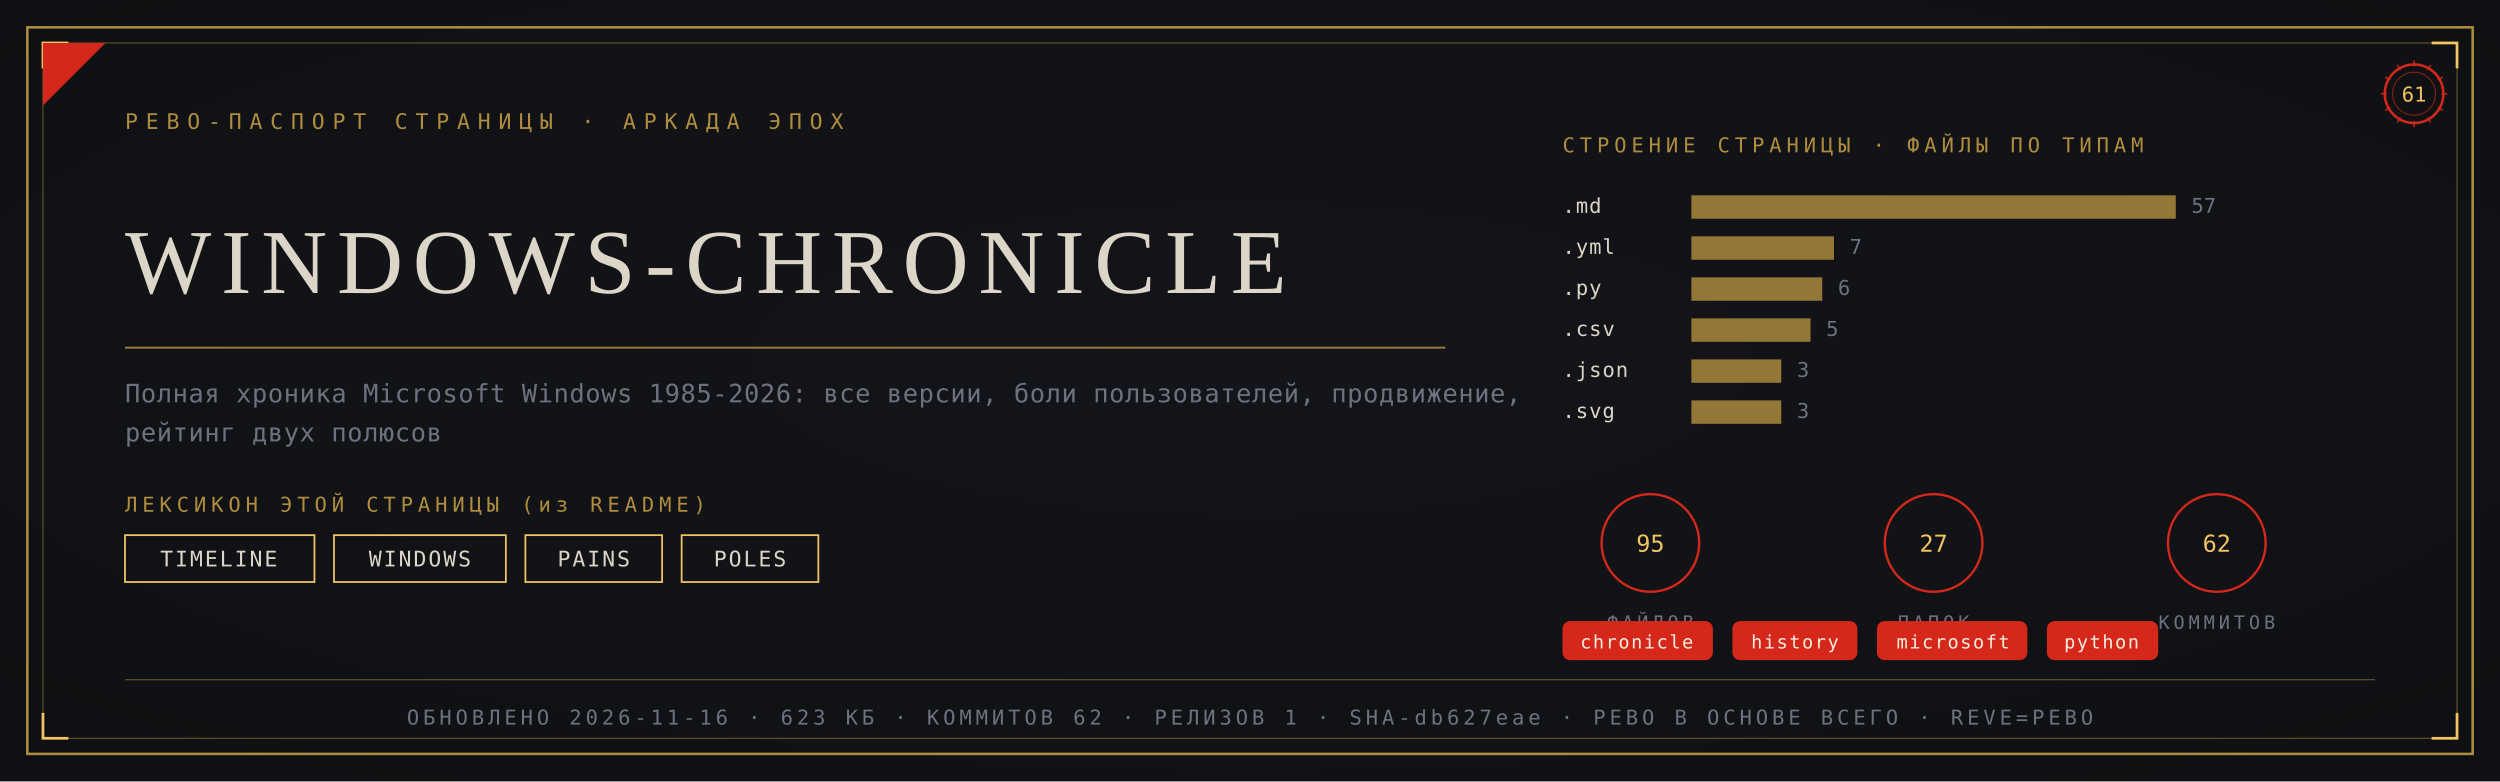
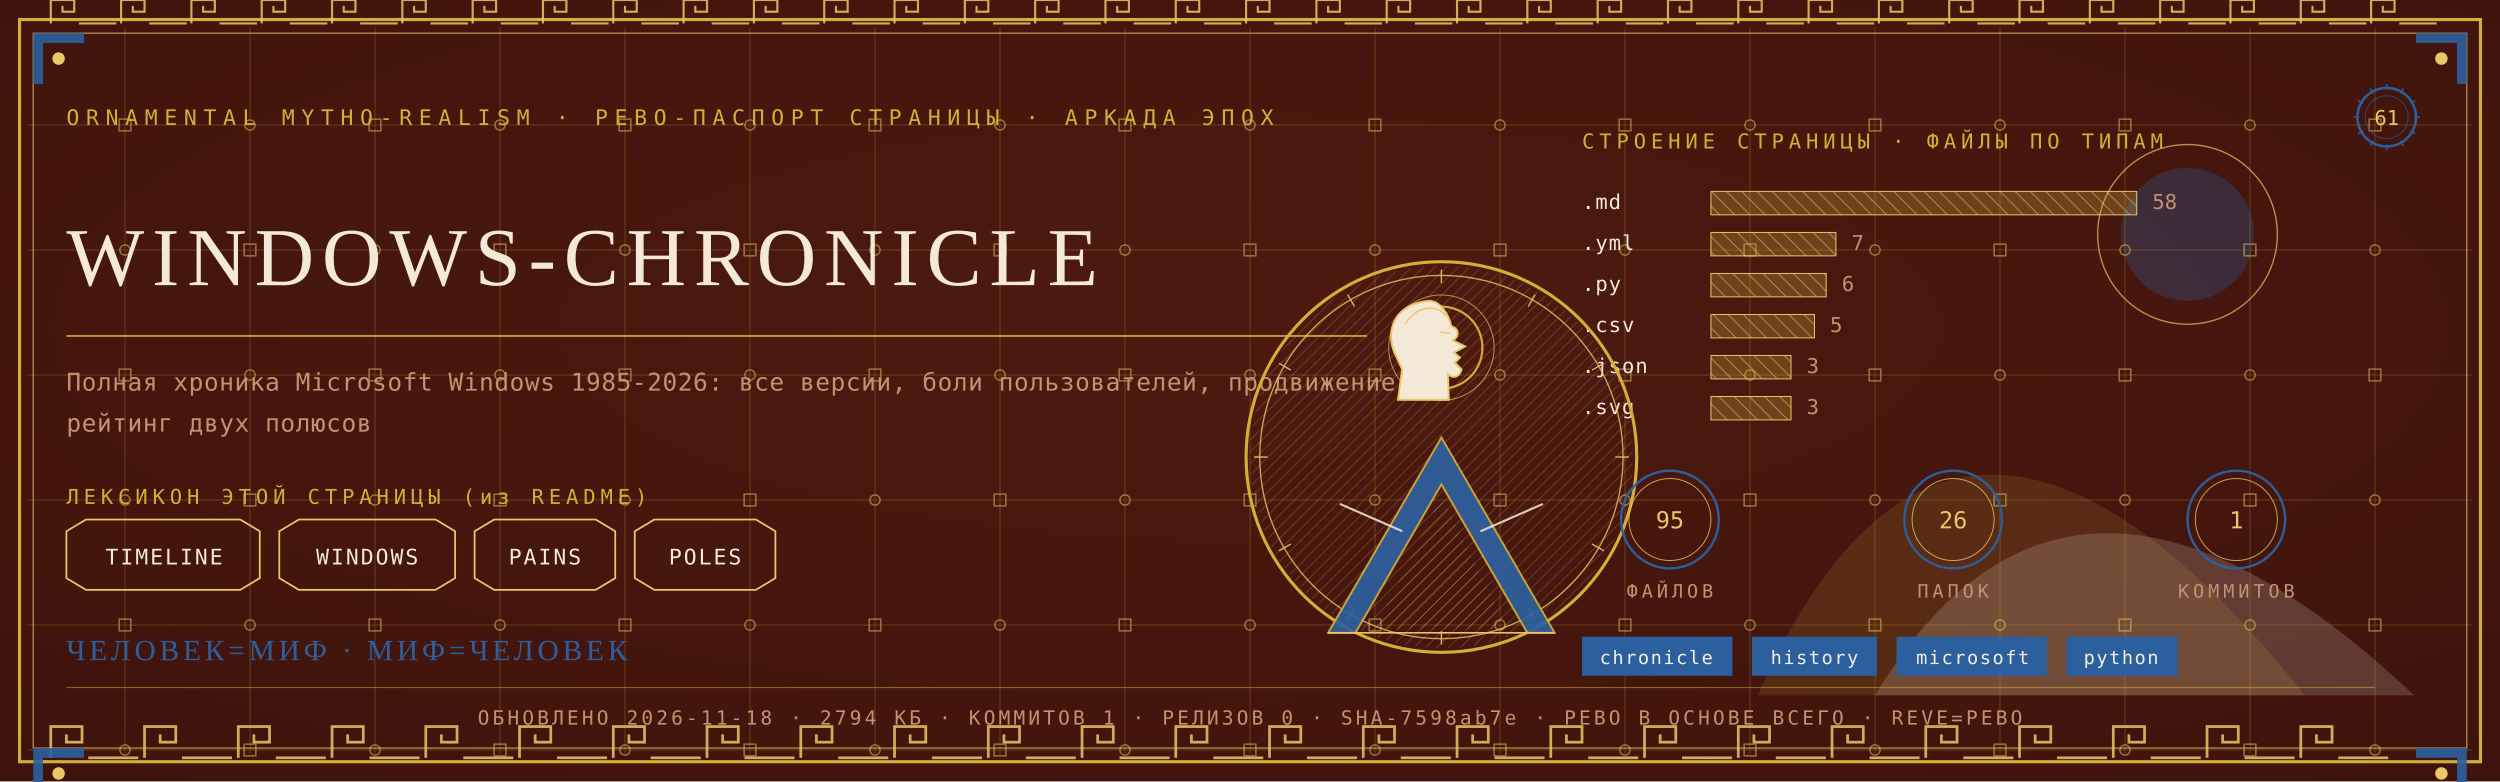
<svg xmlns="http://www.w3.org/2000/svg" viewBox="0 0 1280 400" width="1280" height="400">
  <defs>
-     <radialGradient id="rp61" cx="0.5" cy="0.46" r="1.05">
-       <stop offset="0" stop-color="#14161B" />
-       <stop offset="1" stop-color="#0C0D10" />
+     <radialGradient id="rp61" cx="0.5" cy="0.42" r="1.1">
+       <stop offset="0" stop-color="#4E1A10" />
+       <stop offset="1" stop-color="#38100A" />
    </radialGradient>
+     <pattern id="hatchm" width="4.2" height="4.2" patternUnits="userSpaceOnUse" patternTransform="rotate(45)">
+       <rect width="4.2" height="4.2" fill="none" />
+       <line x1="0" y1="0" x2="0" y2="4.2" stroke="#E8C868" stroke-width="0.5" />
+     </pattern>
+     <pattern id="hatchv" width="5.5" height="5.5" patternUnits="userSpaceOnUse" patternTransform="rotate(-45)">
+       <rect width="5.5" height="5.5" fill="none" />
+       <line x1="0" y1="0" x2="0" y2="5.5" stroke="#F4E9D6" stroke-width="0.5" />
+     </pattern>
  </defs>
-   <rect width="1280" height="400" fill="#0C0D10" />
-   <rect width="1280" height="400" fill="url(#rp61)" opacity="0.92" />
-   <rect x="14" y="14" width="1252" height="372" fill="none" stroke="#B08D3E" stroke-width="1.3" />
-   <rect x="22" y="22" width="1236" height="356" fill="none" stroke="#B08D3E" stroke-width="0.55" opacity="0.55" />
-   <path d="M 22 35 L 22 22 L 35 22" fill="none" stroke="#F2C464" stroke-width="1.4" />
-   <path d="M 1258 35 L 1258 22 L 1245 22" fill="none" stroke="#F2C464" stroke-width="1.4" />
-   <path d="M 22 365 L 22 378 L 35 378" fill="none" stroke="#F2C464" stroke-width="1.4" />
-   <path d="M 1258 365 L 1258 378 L 1245 378" fill="none" stroke="#F2C464" stroke-width="1.4" />
-   <path d="M 22 54 L 22 22 L 54 22 Z" fill="#D5281B" />
-   <text x="64" y="66" font-family="'Cascadia Mono', ui-monospace, Consolas, monospace" font-size="11" fill="#B08D3E" letter-spacing="4">РЕВО-ПАСПОРТ СТРАНИЦЫ · АРКАДА ЭПОХ</text>
-   <g transform="translate(1236,48)">
-     <circle r="15" fill="none" stroke="#D5281B" stroke-width="1.3" />
-     <circle r="11" fill="none" stroke="#D5281B" stroke-width="0.55" opacity="0.6" />
-     <text y="4" text-anchor="middle" font-family="'Cascadia Mono', ui-monospace, Consolas, monospace" font-size="10.5" fill="#F2C464">61</text>
-     <g stroke="#D5281B" stroke-width="0.7">
+   <rect width="1280" height="400" fill="#38100A" />
+   <rect width="1280" height="400" fill="url(#rp61)" opacity="0.94" />
+   <path d="M 900 356 Q 1000 130 1180 356 Z" fill="#D4AF37" opacity="0.14" />
+   <path d="M 960 356 Q 1060 190 1236 356 Z" fill="#F4E9D6" opacity="0.18" />
+   <circle cx="1120" cy="120" r="34" fill="#2C5F9E" opacity="0.30" />
+   <circle cx="1120" cy="120" r="46" fill="none" stroke="#E8C868" stroke-width="0.7" opacity="0.7" />
+   <g stroke="#D4AF37" stroke-width="0.45" opacity="0.30">
+     <line x1="64" y1="14" x2="64" y2="386" />
+     <line x1="128" y1="14" x2="128" y2="386" />
+     <line x1="192" y1="14" x2="192" y2="386" />
+     <line x1="256" y1="14" x2="256" y2="386" />
+     <line x1="320" y1="14" x2="320" y2="386" />
+     <line x1="384" y1="14" x2="384" y2="386" />
+     <line x1="448" y1="14" x2="448" y2="386" />
+     <line x1="512" y1="14" x2="512" y2="386" />
+     <line x1="576" y1="14" x2="576" y2="386" />
+     <line x1="640" y1="14" x2="640" y2="386" />
+     <line x1="704" y1="14" x2="704" y2="386" />
+     <line x1="768" y1="14" x2="768" y2="386" />
+     <line x1="832" y1="14" x2="832" y2="386" />
+     <line x1="896" y1="14" x2="896" y2="386" />
+     <line x1="960" y1="14" x2="960" y2="386" />
+     <line x1="1024" y1="14" x2="1024" y2="386" />
+     <line x1="1088" y1="14" x2="1088" y2="386" />
+     <line x1="1152" y1="14" x2="1152" y2="386" />
+     <line x1="1216" y1="14" x2="1216" y2="386" />
+     <line x1="14" y1="64" x2="1266" y2="64" />
+     <line x1="14" y1="128" x2="1266" y2="128" />
+     <line x1="14" y1="192" x2="1266" y2="192" />
+     <line x1="14" y1="256" x2="1266" y2="256" />
+     <line x1="14" y1="320" x2="1266" y2="320" />
+     <line x1="14" y1="384" x2="1266" y2="384" />
+   </g>
+   <g fill="none" stroke="#E8C868" stroke-width="0.8" opacity="0.5">
+     <rect x="61" y="61" width="6" height="6" />
+     <circle cx="64" cy="128" r="2.6" />
+     <rect x="61" y="189" width="6" height="6" />
+     <circle cx="64" cy="256" r="2.6" />
+     <rect x="61" y="317" width="6" height="6" />
+     <circle cx="64" cy="384" r="2.6" />
+     <circle cx="128" cy="64" r="2.6" />
+     <rect x="125" y="125" width="6" height="6" />
+     <circle cx="128" cy="192" r="2.6" />
+     <rect x="125" y="253" width="6" height="6" />
+     <circle cx="128" cy="320" r="2.6" />
+     <rect x="125" y="381" width="6" height="6" />
+     <rect x="189" y="61" width="6" height="6" />
+     <circle cx="192" cy="128" r="2.6" />
+     <rect x="189" y="189" width="6" height="6" />
+     <circle cx="192" cy="256" r="2.6" />
+     <rect x="189" y="317" width="6" height="6" />
+     <circle cx="192" cy="384" r="2.6" />
+     <circle cx="256" cy="64" r="2.6" />
+     <rect x="253" y="125" width="6" height="6" />
+     <circle cx="256" cy="192" r="2.6" />
+     <rect x="253" y="253" width="6" height="6" />
+     <circle cx="256" cy="320" r="2.6" />
+     <rect x="253" y="381" width="6" height="6" />
+     <rect x="317" y="61" width="6" height="6" />
+     <circle cx="320" cy="128" r="2.6" />
+     <rect x="317" y="189" width="6" height="6" />
+     <circle cx="320" cy="256" r="2.6" />
+     <rect x="317" y="317" width="6" height="6" />
+     <circle cx="320" cy="384" r="2.6" />
+     <circle cx="384" cy="64" r="2.6" />
+     <rect x="381" y="125" width="6" height="6" />
+     <circle cx="384" cy="192" r="2.6" />
+     <rect x="381" y="253" width="6" height="6" />
+     <circle cx="384" cy="320" r="2.6" />
+     <rect x="381" y="381" width="6" height="6" />
+     <rect x="445" y="61" width="6" height="6" />
+     <circle cx="448" cy="128" r="2.6" />
+     <rect x="445" y="189" width="6" height="6" />
+     <circle cx="448" cy="256" r="2.6" />
+     <rect x="445" y="317" width="6" height="6" />
+     <circle cx="448" cy="384" r="2.6" />
+     <circle cx="512" cy="64" r="2.6" />
+     <rect x="509" y="125" width="6" height="6" />
+     <circle cx="512" cy="192" r="2.6" />
+     <rect x="509" y="253" width="6" height="6" />
+     <circle cx="512" cy="320" r="2.6" />
+     <rect x="509" y="381" width="6" height="6" />
+     <rect x="573" y="61" width="6" height="6" />
+     <circle cx="576" cy="128" r="2.6" />
+     <rect x="573" y="189" width="6" height="6" />
+     <circle cx="576" cy="256" r="2.6" />
+     <rect x="573" y="317" width="6" height="6" />
+     <circle cx="576" cy="384" r="2.6" />
+     <circle cx="640" cy="64" r="2.6" />
+     <rect x="637" y="125" width="6" height="6" />
+     <circle cx="640" cy="192" r="2.6" />
+     <rect x="637" y="253" width="6" height="6" />
+     <circle cx="640" cy="320" r="2.6" />
+     <rect x="637" y="381" width="6" height="6" />
+     <rect x="701" y="61" width="6" height="6" />
+     <circle cx="704" cy="128" r="2.6" />
+     <rect x="701" y="189" width="6" height="6" />
+     <circle cx="704" cy="256" r="2.6" />
+     <rect x="701" y="317" width="6" height="6" />
+     <circle cx="704" cy="384" r="2.6" />
+     <circle cx="768" cy="64" r="2.6" />
+     <rect x="765" y="125" width="6" height="6" />
+     <circle cx="768" cy="192" r="2.6" />
+     <rect x="765" y="253" width="6" height="6" />
+     <circle cx="768" cy="320" r="2.6" />
+     <rect x="765" y="381" width="6" height="6" />
+     <rect x="829" y="61" width="6" height="6" />
+     <circle cx="832" cy="128" r="2.6" />
+     <rect x="829" y="189" width="6" height="6" />
+     <circle cx="832" cy="256" r="2.6" />
+     <rect x="829" y="317" width="6" height="6" />
+     <circle cx="832" cy="384" r="2.6" />
+     <circle cx="896" cy="64" r="2.6" />
+     <rect x="893" y="125" width="6" height="6" />
+     <circle cx="896" cy="192" r="2.6" />
+     <rect x="893" y="253" width="6" height="6" />
+     <circle cx="896" cy="320" r="2.6" />
+     <rect x="893" y="381" width="6" height="6" />
+     <rect x="957" y="61" width="6" height="6" />
+     <circle cx="960" cy="128" r="2.6" />
+     <rect x="957" y="189" width="6" height="6" />
+     <circle cx="960" cy="256" r="2.6" />
+     <rect x="957" y="317" width="6" height="6" />
+     <circle cx="960" cy="384" r="2.6" />
+     <circle cx="1024" cy="64" r="2.6" />
+     <rect x="1021" y="125" width="6" height="6" />
+     <circle cx="1024" cy="192" r="2.6" />
+     <rect x="1021" y="253" width="6" height="6" />
+     <circle cx="1024" cy="320" r="2.6" />
+     <rect x="1021" y="381" width="6" height="6" />
+     <rect x="1085" y="61" width="6" height="6" />
+     <circle cx="1088" cy="128" r="2.6" />
+     <rect x="1085" y="189" width="6" height="6" />
+     <circle cx="1088" cy="256" r="2.6" />
+     <rect x="1085" y="317" width="6" height="6" />
+     <circle cx="1088" cy="384" r="2.6" />
+     <circle cx="1152" cy="64" r="2.6" />
+     <rect x="1149" y="125" width="6" height="6" />
+     <circle cx="1152" cy="192" r="2.6" />
+     <rect x="1149" y="253" width="6" height="6" />
+     <circle cx="1152" cy="320" r="2.6" />
+     <rect x="1149" y="381" width="6" height="6" />
+     <rect x="1213" y="61" width="6" height="6" />
+     <circle cx="1216" cy="128" r="2.6" />
+     <rect x="1213" y="189" width="6" height="6" />
+     <circle cx="1216" cy="256" r="2.6" />
+     <rect x="1213" y="317" width="6" height="6" />
+     <circle cx="1216" cy="384" r="2.6" />
+   </g>
+   <rect x="10" y="10" width="1260" height="380" fill="none" stroke="#D4AF37" stroke-width="1.6" />
+   <rect x="17" y="17" width="1246" height="366" fill="none" stroke="#E8C868" stroke-width="0.6" opacity="0.75" />
+   <g fill="none" stroke="#E8C868" stroke-width="1.4" opacity="0.85">
+     <path d="M 26 388 L 26 372 L 42 372 L 42 380.0 L 34.0 380.0 L 34.0 376.0" />
+     <line x1="45.2" y1="388" x2="70.8" y2="388" />
+     <path d="M 74 388 L 74 372 L 90 372 L 90 380.0 L 82.0 380.0 L 82.0 376.0" />
+     <line x1="93.2" y1="388" x2="118.8" y2="388" />
+     <path d="M 122 388 L 122 372 L 138 372 L 138 380.0 L 130.0 380.0 L 130.0 376.0" />
+     <line x1="141.2" y1="388" x2="166.8" y2="388" />
+     <path d="M 170 388 L 170 372 L 186 372 L 186 380.0 L 178.0 380.0 L 178.0 376.0" />
+     <line x1="189.2" y1="388" x2="214.8" y2="388" />
+     <path d="M 218 388 L 218 372 L 234 372 L 234 380.0 L 226.0 380.0 L 226.0 376.0" />
+     <line x1="237.2" y1="388" x2="262.8" y2="388" />
+     <path d="M 266 388 L 266 372 L 282 372 L 282 380.0 L 274.0 380.0 L 274.0 376.0" />
+     <line x1="285.2" y1="388" x2="310.8" y2="388" />
+     <path d="M 314 388 L 314 372 L 330 372 L 330 380.0 L 322.0 380.0 L 322.0 376.0" />
+     <line x1="333.2" y1="388" x2="358.8" y2="388" />
+     <path d="M 362 388 L 362 372 L 378 372 L 378 380.0 L 370.0 380.0 L 370.0 376.0" />
+     <line x1="381.2" y1="388" x2="406.8" y2="388" />
+     <path d="M 410 388 L 410 372 L 426 372 L 426 380.0 L 418.0 380.0 L 418.0 376.0" />
+     <line x1="429.2" y1="388" x2="454.8" y2="388" />
+     <path d="M 458 388 L 458 372 L 474 372 L 474 380.0 L 466.0 380.0 L 466.0 376.0" />
+     <line x1="477.2" y1="388" x2="502.8" y2="388" />
+     <path d="M 506 388 L 506 372 L 522 372 L 522 380.0 L 514.0 380.0 L 514.0 376.0" />
+     <line x1="525.2" y1="388" x2="550.8" y2="388" />
+     <path d="M 554 388 L 554 372 L 570 372 L 570 380.0 L 562.0 380.0 L 562.0 376.0" />
+     <line x1="573.2" y1="388" x2="598.8" y2="388" />
+     <path d="M 602 388 L 602 372 L 618 372 L 618 380.0 L 610.0 380.0 L 610.0 376.0" />
+     <line x1="621.2" y1="388" x2="646.8" y2="388" />
+     <path d="M 650 388 L 650 372 L 666 372 L 666 380.0 L 658.0 380.0 L 658.0 376.0" />
+     <line x1="669.2" y1="388" x2="694.8" y2="388" />
+     <path d="M 698 388 L 698 372 L 714 372 L 714 380.0 L 706.0 380.0 L 706.0 376.0" />
+     <line x1="717.2" y1="388" x2="742.8" y2="388" />
+     <path d="M 746 388 L 746 372 L 762 372 L 762 380.0 L 754.0 380.0 L 754.0 376.0" />
+     <line x1="765.2" y1="388" x2="790.8" y2="388" />
+     <path d="M 794 388 L 794 372 L 810 372 L 810 380.0 L 802.0 380.0 L 802.0 376.0" />
+     <line x1="813.2" y1="388" x2="838.8" y2="388" />
+     <path d="M 842 388 L 842 372 L 858 372 L 858 380.0 L 850.0 380.0 L 850.0 376.0" />
+     <line x1="861.2" y1="388" x2="886.8" y2="388" />
+     <path d="M 890 388 L 890 372 L 906 372 L 906 380.0 L 898.0 380.0 L 898.0 376.0" />
+     <line x1="909.2" y1="388" x2="934.8" y2="388" />
+     <path d="M 938 388 L 938 372 L 954 372 L 954 380.0 L 946.0 380.0 L 946.0 376.0" />
+     <line x1="957.2" y1="388" x2="982.8" y2="388" />
+     <path d="M 986 388 L 986 372 L 1002 372 L 1002 380.0 L 994.0 380.0 L 994.0 376.0" />
+     <line x1="1005.2" y1="388" x2="1030.8" y2="388" />
+     <path d="M 1034 388 L 1034 372 L 1050 372 L 1050 380.0 L 1042.0 380.0 L 1042.0 376.0" />
+     <line x1="1053.2" y1="388" x2="1078.8" y2="388" />
+     <path d="M 1082 388 L 1082 372 L 1098 372 L 1098 380.0 L 1090.0 380.0 L 1090.0 376.0" />
+     <line x1="1101.2" y1="388" x2="1126.8" y2="388" />
+     <path d="M 1130 388 L 1130 372 L 1146 372 L 1146 380.0 L 1138.0 380.0 L 1138.0 376.0" />
+     <line x1="1149.2" y1="388" x2="1174.8" y2="388" />
+     <path d="M 1178 388 L 1178 372 L 1194 372 L 1194 380.0 L 1186.0 380.0 L 1186.0 376.0" />
+     <line x1="1197.2" y1="388" x2="1222.8" y2="388" />
+   </g>
+   <g fill="none" stroke="#E8C868" stroke-width="1.1" opacity="0.85">
+     <path d="M 26 12 L 26 0 L 38 0 L 38 6.0 L 32.0 6.0 L 32.0 3.0" />
+     <line x1="40.4" y1="12" x2="59.6" y2="12" />
+     <path d="M 62 12 L 62 0 L 74 0 L 74 6.0 L 68.0 6.0 L 68.0 3.0" />
+     <line x1="76.4" y1="12" x2="95.6" y2="12" />
+     <path d="M 98 12 L 98 0 L 110 0 L 110 6.0 L 104.0 6.0 L 104.0 3.0" />
+     <line x1="112.4" y1="12" x2="131.6" y2="12" />
+     <path d="M 134 12 L 134 0 L 146 0 L 146 6.0 L 140.0 6.0 L 140.0 3.0" />
+     <line x1="148.4" y1="12" x2="167.6" y2="12" />
+     <path d="M 170 12 L 170 0 L 182 0 L 182 6.0 L 176.0 6.0 L 176.0 3.0" />
+     <line x1="184.4" y1="12" x2="203.6" y2="12" />
+     <path d="M 206 12 L 206 0 L 218 0 L 218 6.0 L 212.0 6.0 L 212.0 3.0" />
+     <line x1="220.4" y1="12" x2="239.6" y2="12" />
+     <path d="M 242 12 L 242 0 L 254 0 L 254 6.0 L 248.0 6.0 L 248.0 3.0" />
+     <line x1="256.4" y1="12" x2="275.6" y2="12" />
+     <path d="M 278 12 L 278 0 L 290 0 L 290 6.0 L 284.0 6.0 L 284.0 3.0" />
+     <line x1="292.4" y1="12" x2="311.6" y2="12" />
+     <path d="M 314 12 L 314 0 L 326 0 L 326 6.0 L 320.0 6.0 L 320.0 3.0" />
+     <line x1="328.4" y1="12" x2="347.6" y2="12" />
+     <path d="M 350 12 L 350 0 L 362 0 L 362 6.0 L 356.0 6.0 L 356.0 3.0" />
+     <line x1="364.4" y1="12" x2="383.6" y2="12" />
+     <path d="M 386 12 L 386 0 L 398 0 L 398 6.0 L 392.0 6.0 L 392.0 3.0" />
+     <line x1="400.4" y1="12" x2="419.6" y2="12" />
+     <path d="M 422 12 L 422 0 L 434 0 L 434 6.0 L 428.0 6.0 L 428.0 3.0" />
+     <line x1="436.4" y1="12" x2="455.6" y2="12" />
+     <path d="M 458 12 L 458 0 L 470 0 L 470 6.0 L 464.0 6.0 L 464.0 3.0" />
+     <line x1="472.4" y1="12" x2="491.6" y2="12" />
+     <path d="M 494 12 L 494 0 L 506 0 L 506 6.0 L 500.0 6.0 L 500.0 3.0" />
+     <line x1="508.4" y1="12" x2="527.6" y2="12" />
+     <path d="M 530 12 L 530 0 L 542 0 L 542 6.0 L 536.0 6.0 L 536.0 3.0" />
+     <line x1="544.4" y1="12" x2="563.6" y2="12" />
+     <path d="M 566 12 L 566 0 L 578 0 L 578 6.0 L 572.0 6.0 L 572.0 3.0" />
+     <line x1="580.4" y1="12" x2="599.6" y2="12" />
+     <path d="M 602 12 L 602 0 L 614 0 L 614 6.0 L 608.0 6.0 L 608.0 3.0" />
+     <line x1="616.4" y1="12" x2="635.6" y2="12" />
+     <path d="M 638 12 L 638 0 L 650 0 L 650 6.0 L 644.0 6.0 L 644.0 3.0" />
+     <line x1="652.4" y1="12" x2="671.6" y2="12" />
+     <path d="M 674 12 L 674 0 L 686 0 L 686 6.0 L 680.0 6.0 L 680.0 3.0" />
+     <line x1="688.4" y1="12" x2="707.6" y2="12" />
+     <path d="M 710 12 L 710 0 L 722 0 L 722 6.0 L 716.0 6.0 L 716.0 3.0" />
+     <line x1="724.4" y1="12" x2="743.6" y2="12" />
+     <path d="M 746 12 L 746 0 L 758 0 L 758 6.0 L 752.0 6.0 L 752.0 3.0" />
+     <line x1="760.4" y1="12" x2="779.6" y2="12" />
+     <path d="M 782 12 L 782 0 L 794 0 L 794 6.0 L 788.0 6.0 L 788.0 3.0" />
+     <line x1="796.4" y1="12" x2="815.6" y2="12" />
+     <path d="M 818 12 L 818 0 L 830 0 L 830 6.0 L 824.0 6.0 L 824.0 3.0" />
+     <line x1="832.4" y1="12" x2="851.6" y2="12" />
+     <path d="M 854 12 L 854 0 L 866 0 L 866 6.0 L 860.0 6.0 L 860.0 3.0" />
+     <line x1="868.4" y1="12" x2="887.6" y2="12" />
+     <path d="M 890 12 L 890 0 L 902 0 L 902 6.0 L 896.0 6.0 L 896.0 3.0" />
+     <line x1="904.4" y1="12" x2="923.6" y2="12" />
+     <path d="M 926 12 L 926 0 L 938 0 L 938 6.0 L 932.0 6.0 L 932.0 3.0" />
+     <line x1="940.4" y1="12" x2="959.6" y2="12" />
+     <path d="M 962 12 L 962 0 L 974 0 L 974 6.0 L 968.0 6.0 L 968.0 3.0" />
+     <line x1="976.4" y1="12" x2="995.6" y2="12" />
+     <path d="M 998 12 L 998 0 L 1010 0 L 1010 6.0 L 1004.0 6.0 L 1004.0 3.0" />
+     <line x1="1012.4" y1="12" x2="1031.6" y2="12" />
+     <path d="M 1034 12 L 1034 0 L 1046 0 L 1046 6.0 L 1040.0 6.0 L 1040.0 3.0" />
+     <line x1="1048.4" y1="12" x2="1067.6" y2="12" />
+     <path d="M 1070 12 L 1070 0 L 1082 0 L 1082 6.0 L 1076.0 6.0 L 1076.0 3.0" />
+     <line x1="1084.4" y1="12" x2="1103.6" y2="12" />
+     <path d="M 1106 12 L 1106 0 L 1118 0 L 1118 6.0 L 1112.0 6.0 L 1112.0 3.0" />
+     <line x1="1120.4" y1="12" x2="1139.6" y2="12" />
+     <path d="M 1142 12 L 1142 0 L 1154 0 L 1154 6.0 L 1148.0 6.0 L 1148.0 3.0" />
+     <line x1="1156.4" y1="12" x2="1175.6" y2="12" />
+     <path d="M 1178 12 L 1178 0 L 1190 0 L 1190 6.0 L 1184.0 6.0 L 1184.0 3.0" />
+     <line x1="1192.4" y1="12" x2="1211.6" y2="12" />
+     <path d="M 1214 12 L 1214 0 L 1226 0 L 1226 6.0 L 1220.0 6.0 L 1220.0 3.0" />
+     <line x1="1228.4" y1="12" x2="1247.6" y2="12" />
+   </g>
+   <g transform="translate(17,17) scale(1,1)">
+     <path d="M 0 0 L 26 0 L 26 5 L 5 5 L 5 26 L 0 26 Z" fill="#2C5F9E" opacity="0.9" />
+     <circle cx="13" cy="13" r="3.2" fill="#E8C868" />
+   </g>
+   <g transform="translate(1263,17) scale(-1,1)">
+     <path d="M 0 0 L 26 0 L 26 5 L 5 5 L 5 26 L 0 26 Z" fill="#2C5F9E" opacity="0.9" />
+     <circle cx="13" cy="13" r="3.2" fill="#E8C868" />
+   </g>
+   <g transform="translate(17,383) scale(1,1)">
+     <path d="M 0 0 L 26 0 L 26 5 L 5 5 L 5 26 L 0 26 Z" fill="#2C5F9E" opacity="0.9" />
+     <circle cx="13" cy="13" r="3.2" fill="#E8C868" />
+   </g>
+   <g transform="translate(1263,383) scale(-1,1)">
+     <path d="M 0 0 L 26 0 L 26 5 L 5 5 L 5 26 L 0 26 Z" fill="#2C5F9E" opacity="0.9" />
+     <circle cx="13" cy="13" r="3.2" fill="#E8C868" />
+   </g>
+   <text x="34" y="64" font-family="'Cascadia Mono', ui-monospace, Consolas, monospace" font-size="11" fill="#D4AF37" letter-spacing="3.4">ORNAMENTAL MYTHO-REALISM · РЕВО-ПАСПОРТ СТРАНИЦЫ · АРКАДА ЭПОХ</text>
+   <g transform="translate(1222,60)">
+     <circle r="15" fill="none" stroke="#2C5F9E" stroke-width="1.3" />
+     <circle r="11" fill="none" stroke="#2C5F9E" stroke-width="0.55" opacity="0.6" />
+     <text y="4" text-anchor="middle" font-family="'Cascadia Mono', ui-monospace, Consolas, monospace" font-size="10.5" fill="#E8C868">61</text>
+     <g stroke="#2C5F9E" stroke-width="0.7">
      <line x1="0" y1="-17" x2="0" y2="-14" transform="rotate(0)" />
      <line x1="0" y1="-17" x2="0" y2="-14" transform="rotate(30)" />
      <line x1="0" y1="-17" x2="0" y2="-14" transform="rotate(60)" />
      <line x1="0" y1="-17" x2="0" y2="-14" transform="rotate(90)" />
      <line x1="0" y1="-17" x2="0" y2="-14" transform="rotate(120)" />
      <line x1="0" y1="-17" x2="0" y2="-14" transform="rotate(150)" />
      <line x1="0" y1="-17" x2="0" y2="-14" transform="rotate(180)" />
      <line x1="0" y1="-17" x2="0" y2="-14" transform="rotate(210)" />
      <line x1="0" y1="-17" x2="0" y2="-14" transform="rotate(240)" />
      <line x1="0" y1="-17" x2="0" y2="-14" transform="rotate(270)" />
      <line x1="0" y1="-17" x2="0" y2="-14" transform="rotate(300)" />
      <line x1="0" y1="-17" x2="0" y2="-14" transform="rotate(330)" />
    </g>
  </g>
-   <text x="64" y="150" font-family="Georgia, 'Times New Roman', serif" font-size="46.8" fill="#DCD6C8" letter-spacing="5">WINDOWS-CHRONICLE</text>
-   <line x1="64" y1="178" x2="740" y2="178" stroke="#B08D3E" stroke-width="1" opacity="0.85" />
-   <text x="64" y="206" font-family="'Cascadia Mono', ui-monospace, Consolas, monospace" font-size="13" fill="#6E7280" letter-spacing="0.3">Полная хроника Microsoft Windows 1985-2026: все версии, боли пользователей, продвижение,</text>
-   <text x="64" y="226" font-family="'Cascadia Mono', ui-monospace, Consolas, monospace" font-size="13" fill="#6E7280" letter-spacing="0.3">рейтинг двух полюсов</text>
-   <text x="64" y="262" font-family="'Cascadia Mono', ui-monospace, Consolas, monospace" font-size="10.5" fill="#B08D3E" letter-spacing="2.5">ЛЕКСИКОН ЭТОЙ СТРАНИЦЫ (из README)</text>
-   <rect x="64" y="274" width="97" height="24" fill="none" stroke="#F2C464" stroke-width="0.9" />
-   <text x="112" y="290" text-anchor="middle" font-family="'Cascadia Mono', ui-monospace, Consolas, monospace" font-size="11" fill="#DCD6C8" letter-spacing="1">TIMELINE</text>
-   <rect x="171" y="274" width="88" height="24" fill="none" stroke="#F2C464" stroke-width="0.9" />
-   <text x="215" y="290" text-anchor="middle" font-family="'Cascadia Mono', ui-monospace, Consolas, monospace" font-size="11" fill="#DCD6C8" letter-spacing="1">WINDOWS</text>
-   <rect x="269" y="274" width="70" height="24" fill="none" stroke="#F2C464" stroke-width="0.9" />
-   <text x="304" y="290" text-anchor="middle" font-family="'Cascadia Mono', ui-monospace, Consolas, monospace" font-size="11" fill="#DCD6C8" letter-spacing="1">PAINS</text>
-   <rect x="349" y="274" width="70" height="24" fill="none" stroke="#F2C464" stroke-width="0.9" />
-   <text x="384" y="290" text-anchor="middle" font-family="'Cascadia Mono', ui-monospace, Consolas, monospace" font-size="11" fill="#DCD6C8" letter-spacing="1">POLES</text>
-   <text x="800" y="78" font-family="'Cascadia Mono', ui-monospace, Consolas, monospace" font-size="10.5" fill="#B08D3E" letter-spacing="2.5">СТРОЕНИЕ СТРАНИЦЫ · ФАЙЛЫ ПО ТИПАМ</text>
-   <text x="800" y="109" font-family="'Cascadia Mono', ui-monospace, Consolas, monospace" font-size="10.5" fill="#DCD6C8" letter-spacing="0.5">.md</text>
-   <rect x="866" y="100" width="248" height="12" fill="#B08D3E" opacity="0.82" />
-   <text x="1122" y="109" font-family="'Cascadia Mono', ui-monospace, Consolas, monospace" font-size="10.5" fill="#6E7280">57</text>
-   <text x="800" y="130" font-family="'Cascadia Mono', ui-monospace, Consolas, monospace" font-size="10.5" fill="#DCD6C8" letter-spacing="0.5">.yml</text>
-   <rect x="866" y="121" width="73" height="12" fill="#B08D3E" opacity="0.82" />
-   <text x="947" y="130" font-family="'Cascadia Mono', ui-monospace, Consolas, monospace" font-size="10.5" fill="#6E7280">7</text>
-   <text x="800" y="151" font-family="'Cascadia Mono', ui-monospace, Consolas, monospace" font-size="10.5" fill="#DCD6C8" letter-spacing="0.5">.py</text>
-   <rect x="866" y="142" width="67" height="12" fill="#B08D3E" opacity="0.82" />
-   <text x="941" y="151" font-family="'Cascadia Mono', ui-monospace, Consolas, monospace" font-size="10.5" fill="#6E7280">6</text>
-   <text x="800" y="172" font-family="'Cascadia Mono', ui-monospace, Consolas, monospace" font-size="10.5" fill="#DCD6C8" letter-spacing="0.5">.csv</text>
-   <rect x="866" y="163" width="61" height="12" fill="#B08D3E" opacity="0.82" />
-   <text x="935" y="172" font-family="'Cascadia Mono', ui-monospace, Consolas, monospace" font-size="10.5" fill="#6E7280">5</text>
-   <text x="800" y="193" font-family="'Cascadia Mono', ui-monospace, Consolas, monospace" font-size="10.5" fill="#DCD6C8" letter-spacing="0.5">.json</text>
-   <rect x="866" y="184" width="46" height="12" fill="#B08D3E" opacity="0.82" />
-   <text x="920" y="193" font-family="'Cascadia Mono', ui-monospace, Consolas, monospace" font-size="10.5" fill="#6E7280">3</text>
-   <text x="800" y="214" font-family="'Cascadia Mono', ui-monospace, Consolas, monospace" font-size="10.5" fill="#DCD6C8" letter-spacing="0.5">.svg</text>
-   <rect x="866" y="205" width="46" height="12" fill="#B08D3E" opacity="0.82" />
-   <text x="920" y="214" font-family="'Cascadia Mono', ui-monospace, Consolas, monospace" font-size="10.5" fill="#6E7280">3</text>
-   <g transform="translate(845,278)">
-     <circle r="25" fill="none" stroke="#D5281B" stroke-width="1.2" />
-     <text y="4.5" text-anchor="middle" font-family="'Cascadia Mono', ui-monospace, Consolas, monospace" font-size="12" fill="#F2C464">95</text>
-     <text y="44" text-anchor="middle" font-family="'Cascadia Mono', ui-monospace, Consolas, monospace" font-size="9.5" fill="#6E7280" letter-spacing="2">ФАЙЛОВ</text>
-   </g>
-   <g transform="translate(990,278)">
-     <circle r="25" fill="none" stroke="#D5281B" stroke-width="1.2" />
-     <text y="4.5" text-anchor="middle" font-family="'Cascadia Mono', ui-monospace, Consolas, monospace" font-size="12" fill="#F2C464">27</text>
-     <text y="44" text-anchor="middle" font-family="'Cascadia Mono', ui-monospace, Consolas, monospace" font-size="9.5" fill="#6E7280" letter-spacing="2">ПАПОК</text>
-   </g>
-   <g transform="translate(1135,278)">
-     <circle r="25" fill="none" stroke="#D5281B" stroke-width="1.2" />
-     <text y="4.5" text-anchor="middle" font-family="'Cascadia Mono', ui-monospace, Consolas, monospace" font-size="12" fill="#F2C464">62</text>
-     <text y="44" text-anchor="middle" font-family="'Cascadia Mono', ui-monospace, Consolas, monospace" font-size="9.5" fill="#6E7280" letter-spacing="2">КОММИТОВ</text>
-   </g>
-   <rect x="800" y="318" rx="4" width="77" height="20" fill="#D5281B" />
-   <text x="838" y="332" text-anchor="middle" font-family="'Cascadia Mono', ui-monospace, Consolas, monospace" font-size="9.5" fill="#F5EFE2" letter-spacing="0.8">chronicle</text>
-   <rect x="887" y="318" rx="4" width="64" height="20" fill="#D5281B" />
-   <text x="919" y="332" text-anchor="middle" font-family="'Cascadia Mono', ui-monospace, Consolas, monospace" font-size="9.5" fill="#F5EFE2" letter-spacing="0.8">history</text>
-   <rect x="961" y="318" rx="4" width="77" height="20" fill="#D5281B" />
-   <text x="1000" y="332" text-anchor="middle" font-family="'Cascadia Mono', ui-monospace, Consolas, monospace" font-size="9.5" fill="#F5EFE2" letter-spacing="0.8">microsoft</text>
-   <rect x="1048" y="318" rx="4" width="57" height="20" fill="#D5281B" />
-   <text x="1076" y="332" text-anchor="middle" font-family="'Cascadia Mono', ui-monospace, Consolas, monospace" font-size="9.5" fill="#F5EFE2" letter-spacing="0.8">python</text>
-   <line x1="64" y1="348" x2="1216" y2="348" stroke="#B08D3E" stroke-width="0.6" opacity="0.5" />
-   <text x="640" y="371" text-anchor="middle" font-family="'Cascadia Mono', ui-monospace, Consolas, monospace" font-size="10.5" fill="#6E7280" letter-spacing="2">ОБНОВЛЕНО 2026-11-16 · 623 КБ · КОММИТОВ 62 · РЕЛИЗОВ 1 · SHA-db627eae · РЕВО В ОСНОВЕ ВСЕГО · REVE=РЕВО</text>
+   <text x="34" y="146" font-family="Georgia, 'Times New Roman', serif" font-size="42.2" fill="#F4E9D6" letter-spacing="4">WINDOWS-CHRONICLE</text>
+   <line x1="34" y1="172" x2="700" y2="172" stroke="#D4AF37" stroke-width="1" opacity="0.85" />
+   <text x="34" y="200" font-family="'Cascadia Mono', ui-monospace, Consolas, monospace" font-size="12.5" fill="#C39272" letter-spacing="0.3">Полная хроника Microsoft Windows 1985-2026: все версии, боли пользователей, продвижение,</text>
+   <text x="34" y="221" font-family="'Cascadia Mono', ui-monospace, Consolas, monospace" font-size="12.5" fill="#C39272" letter-spacing="0.3">рейтинг двух полюсов</text>
+   <text x="34" y="258" font-family="'Cascadia Mono', ui-monospace, Consolas, monospace" font-size="10.5" fill="#D4AF37" letter-spacing="2.5">ЛЕКСИКОН ЭТОЙ СТРАНИЦЫ (из README)</text>
+   <path d="M 34 272 L 44 266 L 123 266 L 133 272 L 133 296 L 123 302 L 44 302 L 34 296 Z" fill="none" stroke="#E8C868" stroke-width="0.9" />
+   <text x="84" y="289" text-anchor="middle" font-family="'Cascadia Mono', ui-monospace, Consolas, monospace" font-size="11" fill="#F4E9D6" letter-spacing="1">TIMELINE</text>
+   <path d="M 143 272 L 153 266 L 223 266 L 233 272 L 233 296 L 223 302 L 153 302 L 143 296 Z" fill="none" stroke="#E8C868" stroke-width="0.9" />
+   <text x="188" y="289" text-anchor="middle" font-family="'Cascadia Mono', ui-monospace, Consolas, monospace" font-size="11" fill="#F4E9D6" letter-spacing="1">WINDOWS</text>
+   <path d="M 243 272 L 253 266 L 305 266 L 315 272 L 315 296 L 305 302 L 253 302 L 243 296 Z" fill="none" stroke="#E8C868" stroke-width="0.9" />
+   <text x="279" y="289" text-anchor="middle" font-family="'Cascadia Mono', ui-monospace, Consolas, monospace" font-size="11" fill="#F4E9D6" letter-spacing="1">PAINS</text>
+   <path d="M 325 272 L 335 266 L 387 266 L 397 272 L 397 296 L 387 302 L 335 302 L 325 296 Z" fill="none" stroke="#E8C868" stroke-width="0.9" />
+   <text x="361" y="289" text-anchor="middle" font-family="'Cascadia Mono', ui-monospace, Consolas, monospace" font-size="11" fill="#F4E9D6" letter-spacing="1">POLES</text>
+   <text x="810" y="76" font-family="'Cascadia Mono', ui-monospace, Consolas, monospace" font-size="10.5" fill="#D4AF37" letter-spacing="2.5">СТРОЕНИЕ СТРАНИЦЫ · ФАЙЛЫ ПО ТИПАМ</text>
+   <text x="810" y="107" font-family="'Cascadia Mono', ui-monospace, Consolas, monospace" font-size="10.5" fill="#F4E9D6" letter-spacing="0.5">.md</text>
+   <rect x="876" y="98" width="218" height="12" fill="url(#hatchv)" opacity="0.9" />
+   <rect x="876" y="98" width="218" height="12" fill="#D4AF37" opacity="0.28" />
+   <rect x="876" y="98" width="218" height="12" fill="none" stroke="#E8C868" stroke-width="0.5" />
+   <text x="1102" y="107" font-family="'Cascadia Mono', ui-monospace, Consolas, monospace" font-size="10.5" fill="#C39272">58</text>
+   <text x="810" y="128" font-family="'Cascadia Mono', ui-monospace, Consolas, monospace" font-size="10.5" fill="#F4E9D6" letter-spacing="0.5">.yml</text>
+   <rect x="876" y="119" width="64" height="12" fill="url(#hatchv)" opacity="0.9" />
+   <rect x="876" y="119" width="64" height="12" fill="#D4AF37" opacity="0.28" />
+   <rect x="876" y="119" width="64" height="12" fill="none" stroke="#E8C868" stroke-width="0.5" />
+   <text x="948" y="128" font-family="'Cascadia Mono', ui-monospace, Consolas, monospace" font-size="10.5" fill="#C39272">7</text>
+   <text x="810" y="149" font-family="'Cascadia Mono', ui-monospace, Consolas, monospace" font-size="10.5" fill="#F4E9D6" letter-spacing="0.5">.py</text>
+   <rect x="876" y="140" width="59" height="12" fill="url(#hatchv)" opacity="0.9" />
+   <rect x="876" y="140" width="59" height="12" fill="#D4AF37" opacity="0.28" />
+   <rect x="876" y="140" width="59" height="12" fill="none" stroke="#E8C868" stroke-width="0.5" />
+   <text x="943" y="149" font-family="'Cascadia Mono', ui-monospace, Consolas, monospace" font-size="10.5" fill="#C39272">6</text>
+   <text x="810" y="170" font-family="'Cascadia Mono', ui-monospace, Consolas, monospace" font-size="10.5" fill="#F4E9D6" letter-spacing="0.5">.csv</text>
+   <rect x="876" y="161" width="53" height="12" fill="url(#hatchv)" opacity="0.9" />
+   <rect x="876" y="161" width="53" height="12" fill="#D4AF37" opacity="0.28" />
+   <rect x="876" y="161" width="53" height="12" fill="none" stroke="#E8C868" stroke-width="0.5" />
+   <text x="937" y="170" font-family="'Cascadia Mono', ui-monospace, Consolas, monospace" font-size="10.5" fill="#C39272">5</text>
+   <text x="810" y="191" font-family="'Cascadia Mono', ui-monospace, Consolas, monospace" font-size="10.5" fill="#F4E9D6" letter-spacing="0.5">.json</text>
+   <rect x="876" y="182" width="41" height="12" fill="url(#hatchv)" opacity="0.9" />
+   <rect x="876" y="182" width="41" height="12" fill="#D4AF37" opacity="0.28" />
+   <rect x="876" y="182" width="41" height="12" fill="none" stroke="#E8C868" stroke-width="0.5" />
+   <text x="925" y="191" font-family="'Cascadia Mono', ui-monospace, Consolas, monospace" font-size="10.5" fill="#C39272">3</text>
+   <text x="810" y="212" font-family="'Cascadia Mono', ui-monospace, Consolas, monospace" font-size="10.5" fill="#F4E9D6" letter-spacing="0.5">.svg</text>
+   <rect x="876" y="203" width="41" height="12" fill="url(#hatchv)" opacity="0.9" />
+   <rect x="876" y="203" width="41" height="12" fill="#D4AF37" opacity="0.28" />
+   <rect x="876" y="203" width="41" height="12" fill="none" stroke="#E8C868" stroke-width="0.5" />
+   <text x="925" y="212" font-family="'Cascadia Mono', ui-monospace, Consolas, monospace" font-size="10.5" fill="#C39272">3</text>
+   <g transform="translate(738,234)">
+     <circle r="100" fill="none" stroke="#D4AF37" stroke-width="1.6" />
+     <circle r="93" fill="none" stroke="#E8C868" stroke-width="0.7" opacity="0.8" />
+     <circle r="98" fill="url(#hatchm)" opacity="0.4" />
+     <g stroke="#E8C868" stroke-width="0.7" opacity="0.9">
+       <line x1="0" y1="-96" x2="0" y2="-89" transform="rotate(0)" />
+       <line x1="0" y1="-96" x2="0" y2="-89" transform="rotate(30)" />
+       <line x1="0" y1="-96" x2="0" y2="-89" transform="rotate(60)" />
+       <line x1="0" y1="-96" x2="0" y2="-89" transform="rotate(90)" />
+       <line x1="0" y1="-96" x2="0" y2="-89" transform="rotate(120)" />
+       <line x1="0" y1="-96" x2="0" y2="-89" transform="rotate(150)" />
+       <line x1="0" y1="-96" x2="0" y2="-89" transform="rotate(180)" />
+       <line x1="0" y1="-96" x2="0" y2="-89" transform="rotate(210)" />
+       <line x1="0" y1="-96" x2="0" y2="-89" transform="rotate(240)" />
+       <line x1="0" y1="-96" x2="0" y2="-89" transform="rotate(270)" />
+       <line x1="0" y1="-96" x2="0" y2="-89" transform="rotate(300)" />
+       <line x1="0" y1="-96" x2="0" y2="-89" transform="rotate(330)" />
+     </g>
+     <circle cy="-56" r="21" fill="none" stroke="#D4AF37" stroke-width="1.1" />
+     <circle cy="-56" r="27" fill="none" stroke="#E8C868" stroke-width="0.5" opacity="0.7" />
+     <path d="M -6.0 -80.0 C -23.5 -78.7 -28.7 -65.7 -24.3 -54.0 L -20.1 -44.9 L -22.2 -29.3 L 3.8 -29.3 L 3.3 -42.3 C 6.9 -39.7 9.5 -41.5 10.3 -44.9 L 6.9 -48.3 L 9.5 -50.9 L 6.4 -53.5 L 12.1 -56.6 L 5.9 -59.7 C 9.5 -62.3 9.0 -65.7 5.1 -67.0 C 3.8 -72.7 -0.1 -79.5 -6.0 -80.0 Z" fill="#F4E9D6" stroke="#E8C868" stroke-width="1.0" />
+     <g fill="none" stroke="#E8C868" stroke-width="0.8" opacity="0.95">
+       <path d="M -18.3 -68.3 C -13.1 -77.4 -2.7 -78.7 2.5 -72.2" />
+       <path d="M -0.9 -63.9 L 4.8 -63.4" />
+     </g>
+     <path d="M -58.0 90.0 L 0 -10.0 L 58.0 90.0 L 44.0 90.0 L 0 14.0 L -44.0 90.0 Z" fill="#2C5F9E" opacity="0.92" stroke="#D4AF37" stroke-width="1.0" />
+     <path d="M -34.0 88.0 L 0 20.0 L 34.0 88.0" fill="url(#hatchm)" opacity="0.5" stroke="none" />
+     <path d="M -58.0 90.0 L 58.0 90.0" fill="none" stroke="#E8C868" stroke-width="0.8" />
+     <path d="M -52.0 24.0 L -20.0 38.0" fill="none" stroke="#F4E9D6" stroke-width="1.1" opacity="0.85" />
+     <path d="M 52.0 24.0 L 20.0 38.0" fill="none" stroke="#F4E9D6" stroke-width="1.1" opacity="0.85" />
+   </g>
+   <g transform="translate(855,266)">
+     <circle r="25" fill="none" stroke="#2C5F9E" stroke-width="1.2" />
+     <circle r="21" fill="none" stroke="#E8C868" stroke-width="0.5" opacity="0.8" />
+     <text y="4.5" text-anchor="middle" font-family="'Cascadia Mono', ui-monospace, Consolas, monospace" font-size="12" fill="#E8C868">95</text>
+     <text y="40" text-anchor="middle" font-family="'Cascadia Mono', ui-monospace, Consolas, monospace" font-size="9.5" fill="#C39272" letter-spacing="2">ФАЙЛОВ</text>
+   </g>
+   <g transform="translate(1000,266)">
+     <circle r="25" fill="none" stroke="#2C5F9E" stroke-width="1.2" />
+     <circle r="21" fill="none" stroke="#E8C868" stroke-width="0.5" opacity="0.8" />
+     <text y="4.5" text-anchor="middle" font-family="'Cascadia Mono', ui-monospace, Consolas, monospace" font-size="12" fill="#E8C868">26</text>
+     <text y="40" text-anchor="middle" font-family="'Cascadia Mono', ui-monospace, Consolas, monospace" font-size="9.5" fill="#C39272" letter-spacing="2">ПАПОК</text>
+   </g>
+   <g transform="translate(1145,266)">
+     <circle r="25" fill="none" stroke="#2C5F9E" stroke-width="1.2" />
+     <circle r="21" fill="none" stroke="#E8C868" stroke-width="0.5" opacity="0.8" />
+     <text y="4.5" text-anchor="middle" font-family="'Cascadia Mono', ui-monospace, Consolas, monospace" font-size="12" fill="#E8C868">1</text>
+     <text y="40" text-anchor="middle" font-family="'Cascadia Mono', ui-monospace, Consolas, monospace" font-size="9.5" fill="#C39272" letter-spacing="2">КОММИТОВ</text>
+   </g>
+   <rect x="810" y="326" rx="0" width="77" height="20" fill="#2C5F9E" />
+   <text x="848" y="340" text-anchor="middle" font-family="'Cascadia Mono', ui-monospace, Consolas, monospace" font-size="9.5" fill="#F5EFE2" letter-spacing="0.8">chronicle</text>
+   <rect x="897" y="326" rx="0" width="64" height="20" fill="#2C5F9E" />
+   <text x="929" y="340" text-anchor="middle" font-family="'Cascadia Mono', ui-monospace, Consolas, monospace" font-size="9.5" fill="#F5EFE2" letter-spacing="0.8">history</text>
+   <rect x="971" y="326" rx="0" width="77" height="20" fill="#2C5F9E" />
+   <text x="1010" y="340" text-anchor="middle" font-family="'Cascadia Mono', ui-monospace, Consolas, monospace" font-size="9.5" fill="#F5EFE2" letter-spacing="0.8">microsoft</text>
+   <rect x="1058" y="326" rx="0" width="57" height="20" fill="#2C5F9E" />
+   <text x="1086" y="340" text-anchor="middle" font-family="'Cascadia Mono', ui-monospace, Consolas, monospace" font-size="9.5" fill="#F5EFE2" letter-spacing="0.8">python</text>
+   <text x="34" y="338" font-family="Georgia, 'Times New Roman', serif" font-size="15" fill="#2C5F9E" letter-spacing="2">ЧЕЛОВЕК=МИФ · МИФ=ЧЕЛОВЕК</text>
+   <line x1="34" y1="352" x2="1216" y2="352" stroke="#D4AF37" stroke-width="0.6" opacity="0.5" />
+   <text x="640" y="371" text-anchor="middle" font-family="'Cascadia Mono', ui-monospace, Consolas, monospace" font-size="10" fill="#C39272" letter-spacing="1.6">ОБНОВЛЕНО 2026-11-18 · 2794 КБ · КОММИТОВ 1 · РЕЛИЗОВ 0 · SHA-7598ab7e · РЕВО В ОСНОВЕ ВСЕГО · REVE=РЕВО</text>
</svg>
